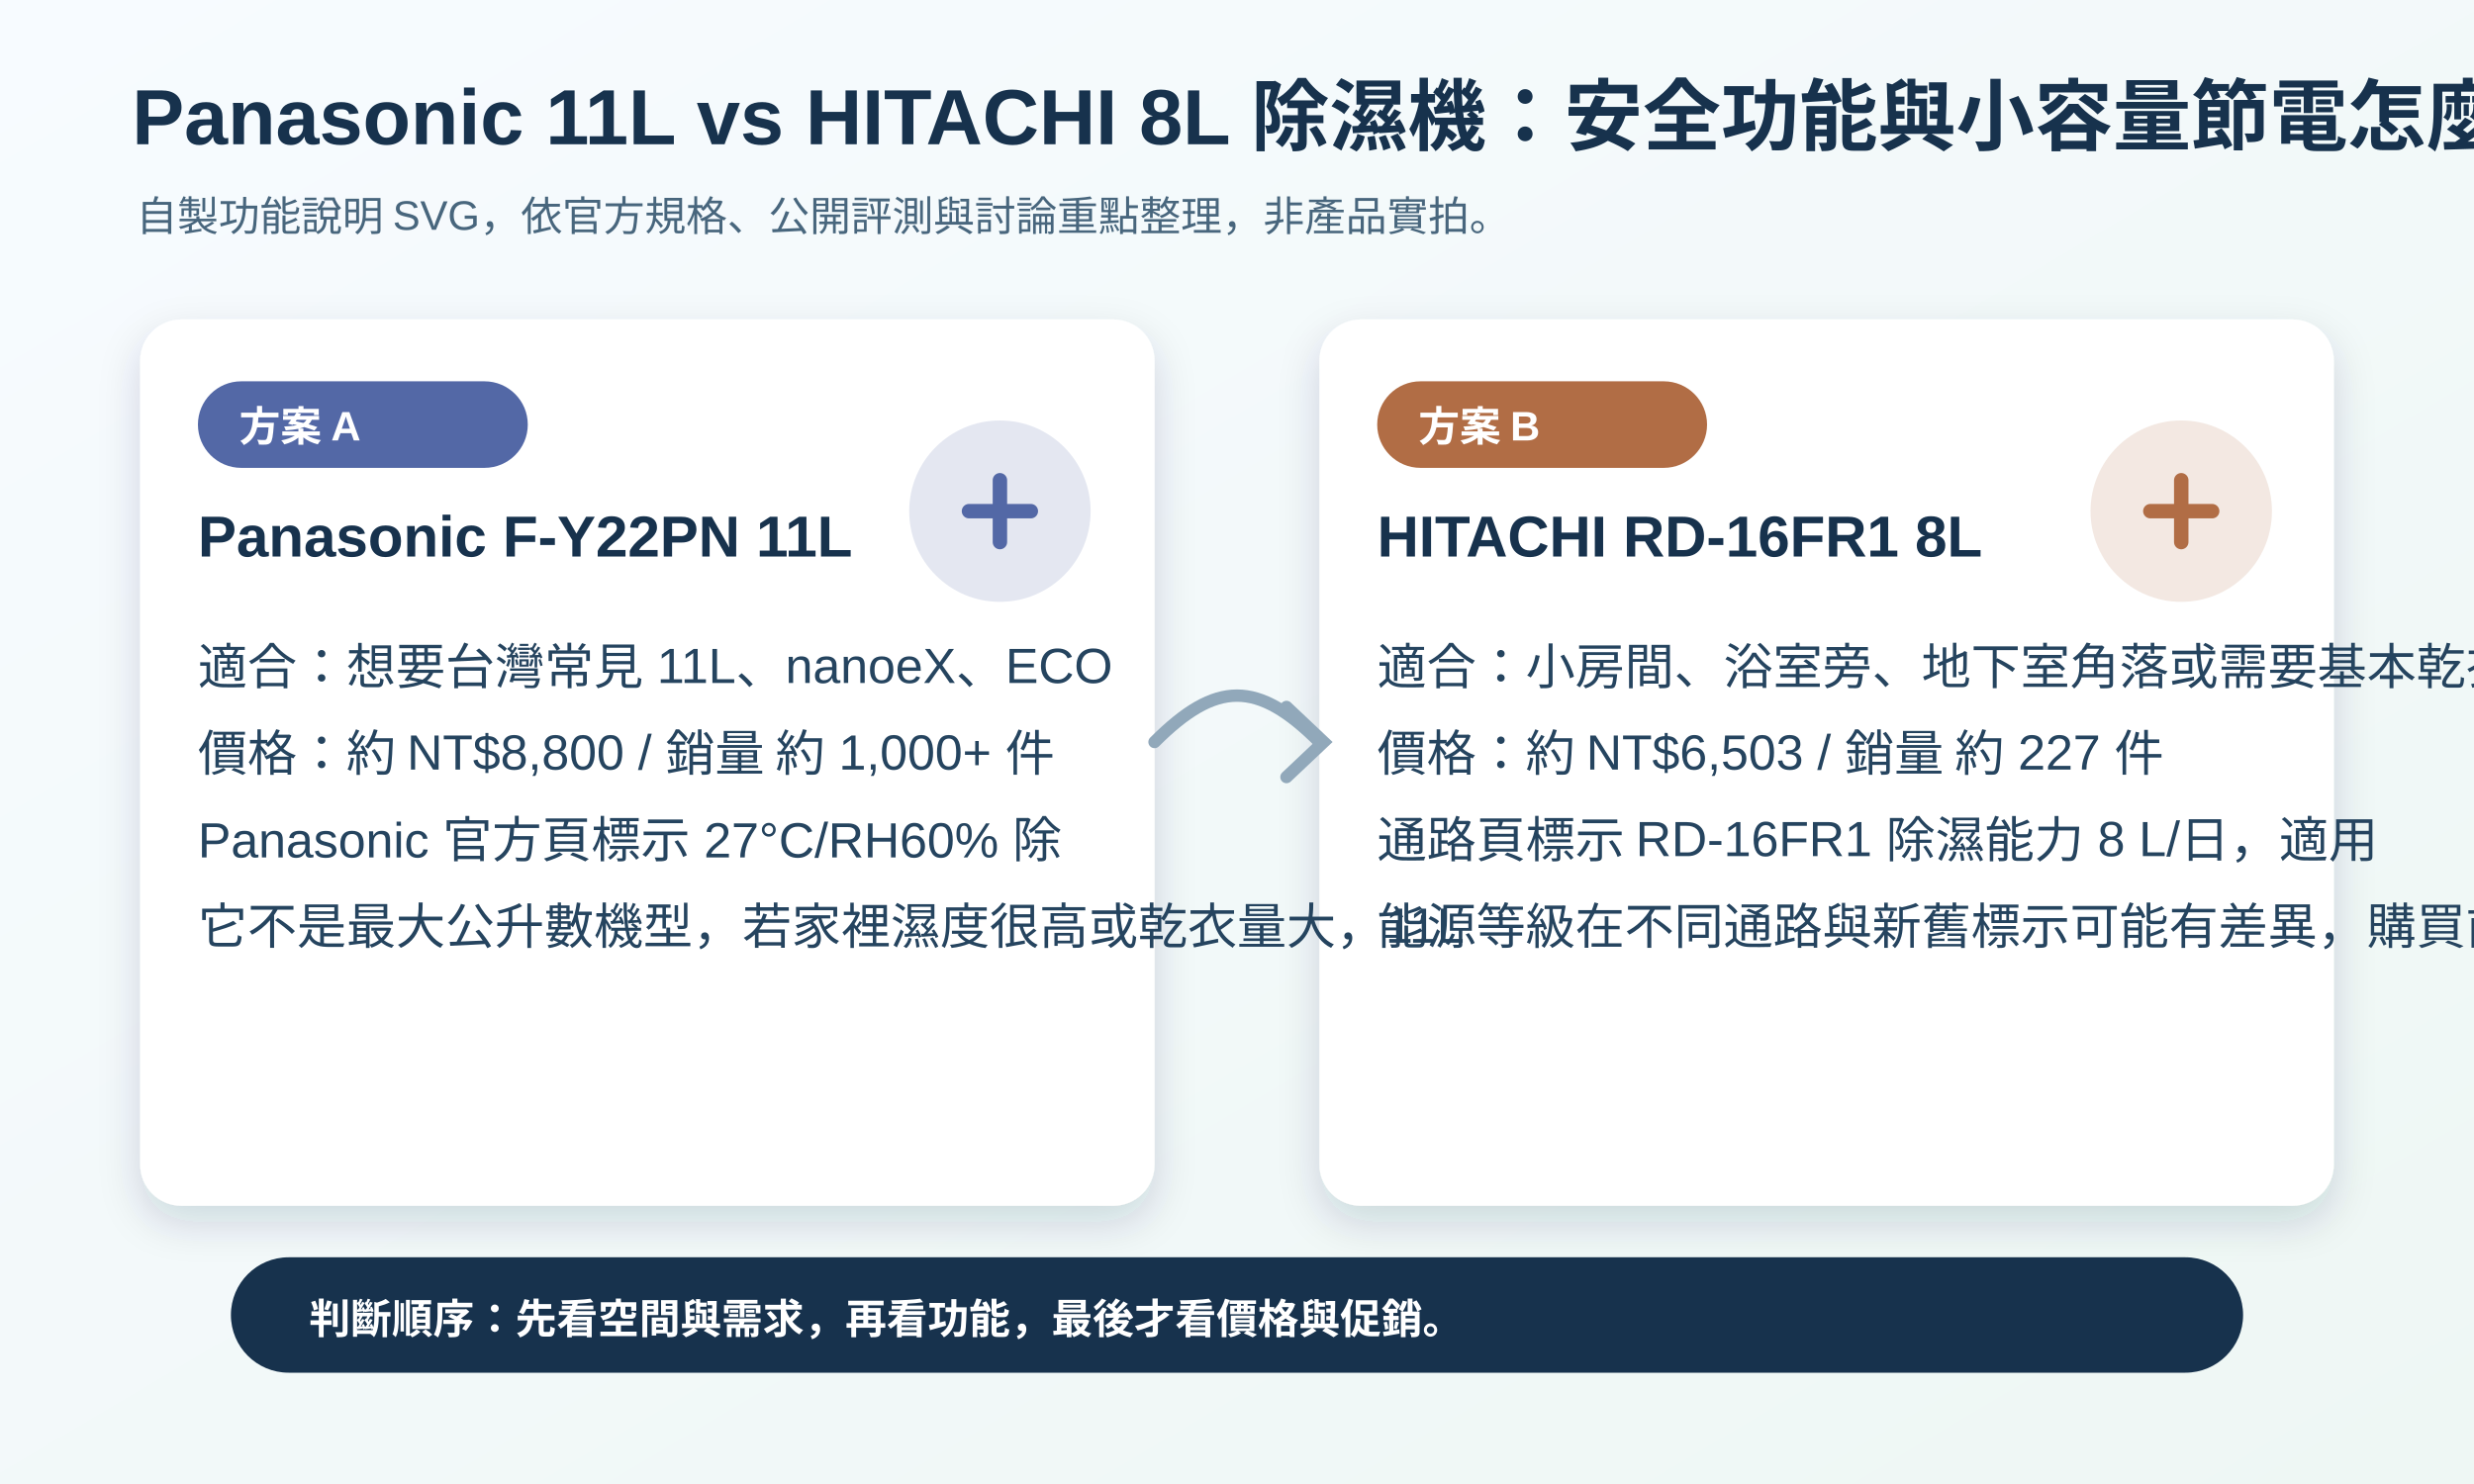
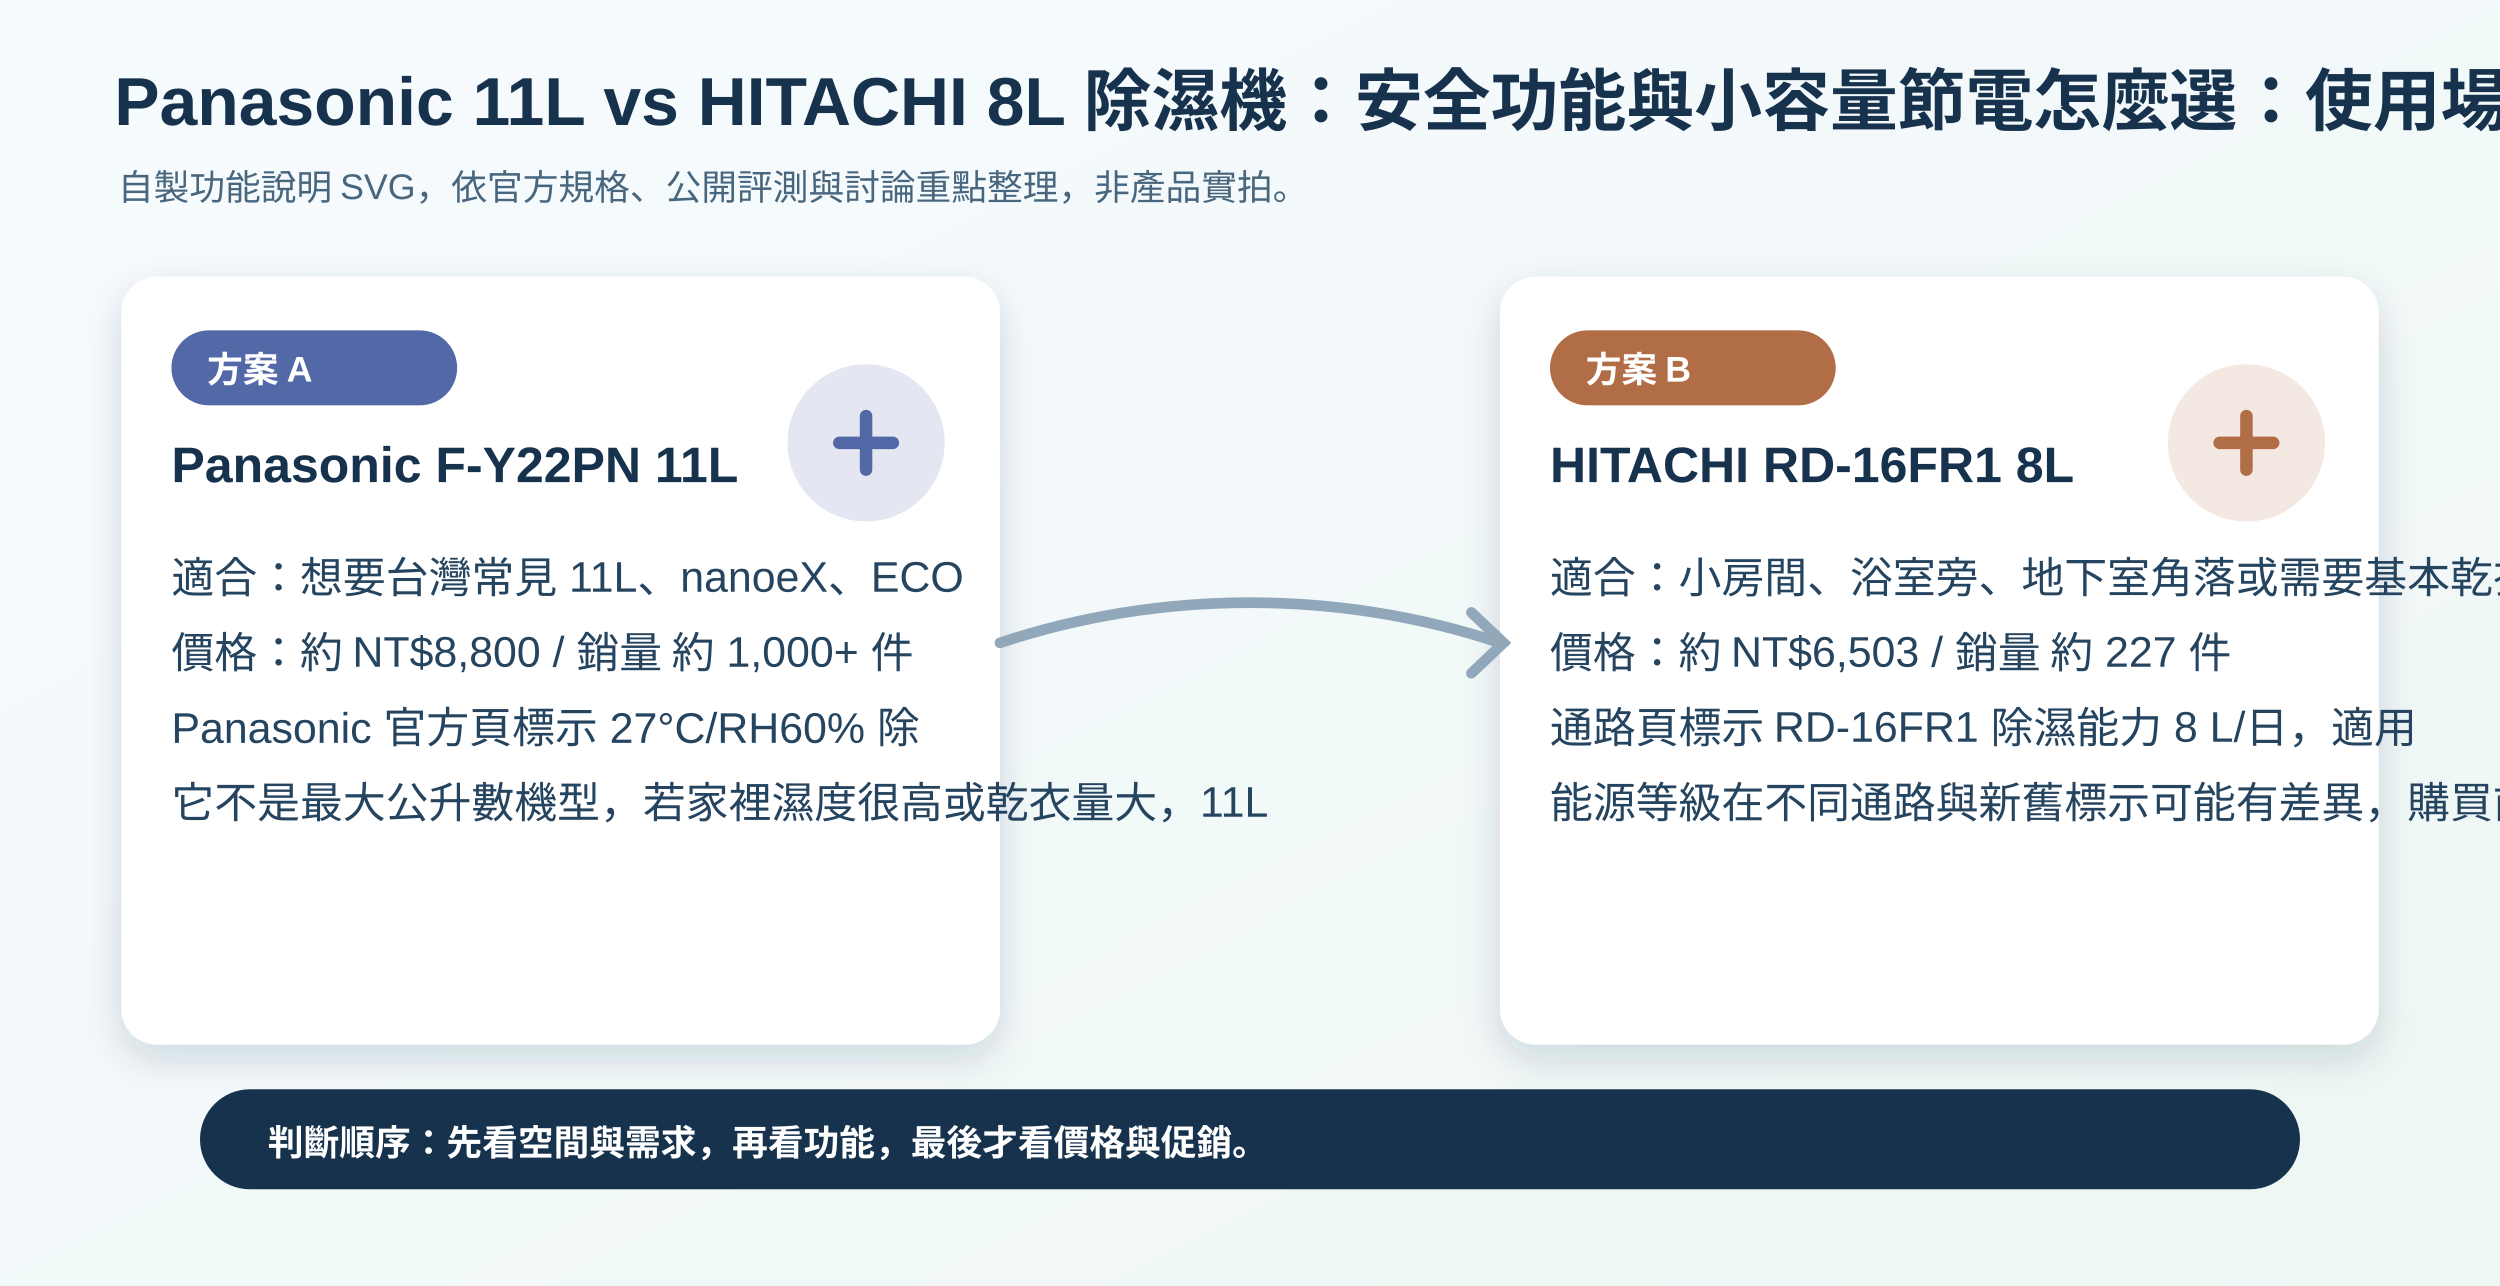
- <svg xmlns="http://www.w3.org/2000/svg" width="1200" height="720" viewBox="0 0 1200 720" role="img" aria-labelledby="title desc">
+ <svg xmlns="http://www.w3.org/2000/svg" width="1400" height="720" viewBox="0 0 1400 720" role="img" aria-labelledby="title desc">
  <defs>
    <linearGradient id="bg" x1="0" x2="1" y1="0" y2="1">
      <stop offset="0%" stop-color="#f7fbff" />
      <stop offset="100%" stop-color="#eef7f4" />
    </linearGradient>
    <filter id="shadow" x="-10%" y="-10%" width="120%" height="120%">
      <feDropShadow dx="0" dy="8" stdDeviation="10" flood-color="#17324d" flood-opacity="0.16" />
    </filter>
  </defs>
  <style>
    .title { font: 700 38px "Noto Sans TC", "Microsoft JhengHei", Arial, sans-serif; fill: #17324d; }
    .label { font: 700 28px "Noto Sans TC", "Microsoft JhengHei", Arial, sans-serif; fill: #17324d; }
    .body { font: 500 24px "Noto Sans TC", "Microsoft JhengHei", Arial, sans-serif; fill: #25445f; }
    .small { font: 500 20px "Noto Sans TC", "Microsoft JhengHei", Arial, sans-serif; fill: #48667d; }
    .pill { font: 700 20px "Noto Sans TC", "Microsoft JhengHei", Arial, sans-serif; fill: #ffffff; }
  </style>
-   <rect width="1200" height="720" rx="0" fill="url(#bg)" />
+   <rect width="1400" height="720" rx="0" fill="url(#bg)" />
  <text x="64" y="70" class="title">Panasonic 11L vs HITACHI 8L 除濕機：安全功能與小容量節電怎麼選：使用場景地圖</text>
  <text x="66" y="112" class="small">自製功能說明 SVG，依官方規格、公開評測與討論重點整理，非產品實拍。</text>
  <rect x="68" y="155" width="492" height="430" rx="20" fill="#ffffff" filter="url(#shadow)" />
-   <rect x="640" y="155" width="492" height="430" rx="20" fill="#ffffff" filter="url(#shadow)" />
+   <rect x="840" y="155" width="492" height="430" rx="20" fill="#ffffff" filter="url(#shadow)" />
  <rect x="96" y="185" width="160" height="42" rx="21" fill="#5368a6" />
-   <rect x="668" y="185" width="160" height="42" rx="21" fill="#b16d45" />
+   <rect x="868" y="185" width="160" height="42" rx="21" fill="#b16d45" />
  <text x="116" y="214" class="pill">方案 A</text>
-   <text x="688" y="214" class="pill">方案 B</text>
+   <text x="888" y="214" class="pill">方案 B</text>
  <text x="96" y="270" class="label">Panasonic F-Y22PN 11L</text>
-   <text x="668" y="270" class="label">HITACHI RD-16FR1 8L</text>
+   <text x="868" y="270" class="label">HITACHI RD-16FR1 8L</text>
  <circle cx="485" cy="248" r="44" fill="#5368a6" opacity="0.16" />
-   <circle cx="1058" cy="248" r="44" fill="#b16d45" opacity="0.16" />
+   <circle cx="1258" cy="248" r="44" fill="#b16d45" opacity="0.16" />
  <path d="M470 248 h30 m-15 -15 v30" stroke="#5368a6" stroke-width="7" stroke-linecap="round" />
-   <path d="M1043 248 h30 m-15 -15 v30" stroke="#b16d45" stroke-width="7" stroke-linecap="round" />
+   <path d="M1243 248 h30 m-15 -15 v30" stroke="#b16d45" stroke-width="7" stroke-linecap="round" />
  <text x="96" y="332" class="body" font-size="26">適合：想要台灣常見 11L、nanoeX、ECO</text>
  <text x="96" y="374" class="body" font-size="26">價格：約 NT$8,800 / 銷量 約 1,000+ 件</text>
  <text x="96" y="416" class="body" font-size="26">Panasonic 官方頁標示 27°C/RH60% 除</text>
  <text x="96" y="458" class="body" font-size="26">它不是最大公升數機型，若家裡濕度很高或乾衣量大，11L </text>
-   <text x="668" y="332" class="body" font-size="26">適合：小房間、浴室旁、地下室角落或需要基本乾衣模</text>
-   <text x="668" y="374" class="body" font-size="26">價格：約 NT$6,503 / 銷量 約 227 件</text>
-   <text x="668" y="416" class="body" font-size="26">通路頁標示 RD-16FR1 除濕能力 8 L/日，適用</text>
-   <text x="668" y="458" class="body" font-size="26">能源等級在不同通路與新舊標示可能有差異，購買前應以當期能</text>
-   <path d="M560 360 C590 330 610 330 640 360" fill="none" stroke="#91a8ba" stroke-width="6" stroke-linecap="round" />
-   <path d="M624 343 L642 360 L624 377" fill="none" stroke="#91a8ba" stroke-width="6" stroke-linecap="round" />
-   <rect x="112" y="610" width="976" height="56" rx="28" fill="#17324d" />
+   <text x="868" y="332" class="body" font-size="26">適合：小房間、浴室旁、地下室角落或需要基本乾衣模</text>
+   <text x="868" y="374" class="body" font-size="26">價格：約 NT$6,503 / 銷量 約 227 件</text>
+   <text x="868" y="416" class="body" font-size="26">通路頁標示 RD-16FR1 除濕能力 8 L/日，適用</text>
+   <text x="868" y="458" class="body" font-size="26">能源等級在不同通路與新舊標示可能有差異，購買前應以當期能</text>
+   <path d="M560 360 C650 330 750 330 840 360" fill="none" stroke="#91a8ba" stroke-width="6" stroke-linecap="round" />
+   <path d="M824 343 L842 360 L824 377" fill="none" stroke="#91a8ba" stroke-width="6" stroke-linecap="round" />
+   <rect x="112" y="610" width="1176" height="56" rx="28" fill="#17324d" />
  <text x="150" y="647" class="pill">判斷順序：先看空間與需求，再看功能，最後才看價格與促銷。</text>
</svg>
